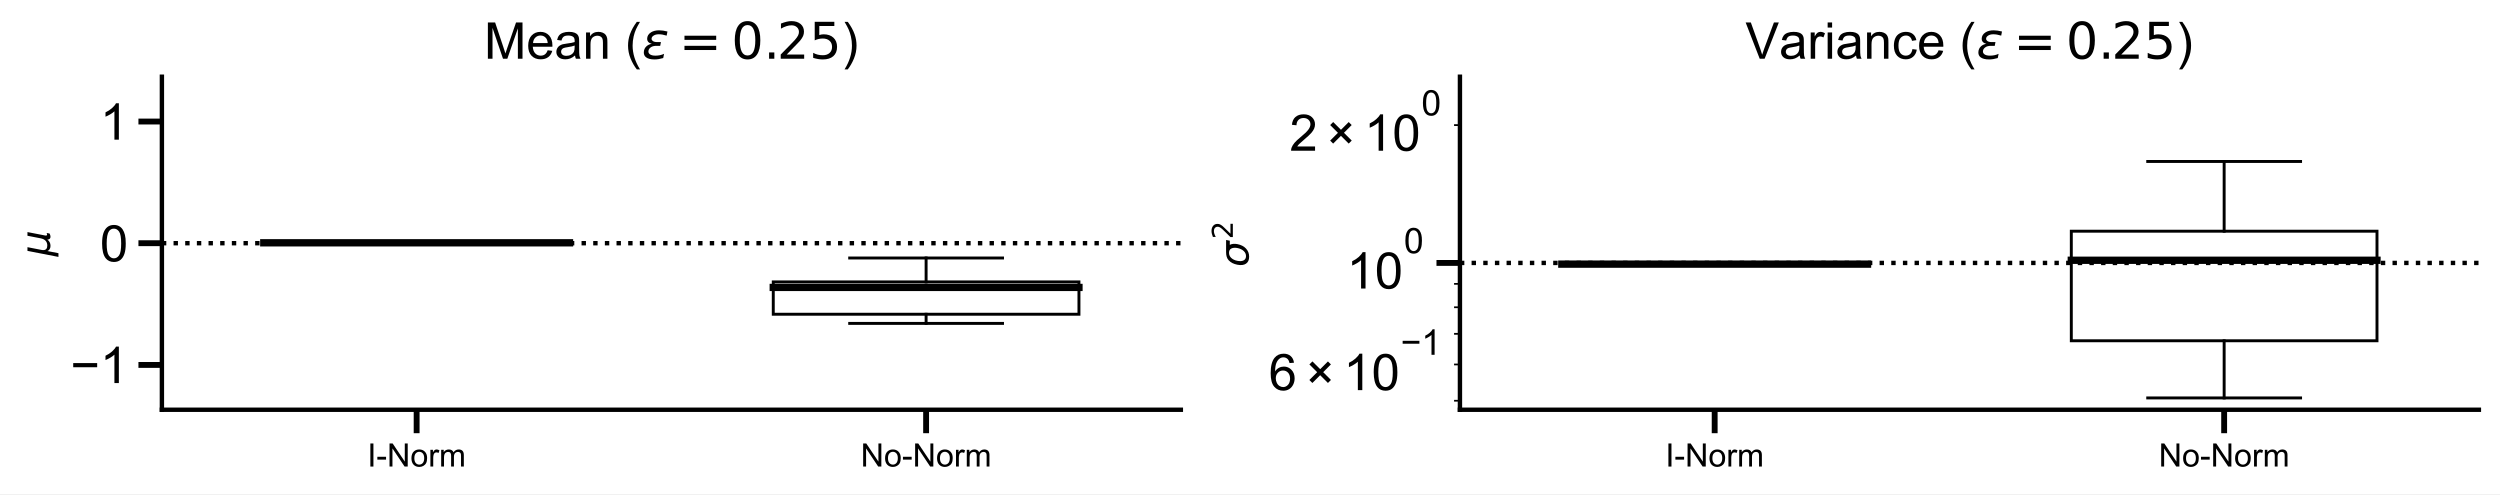
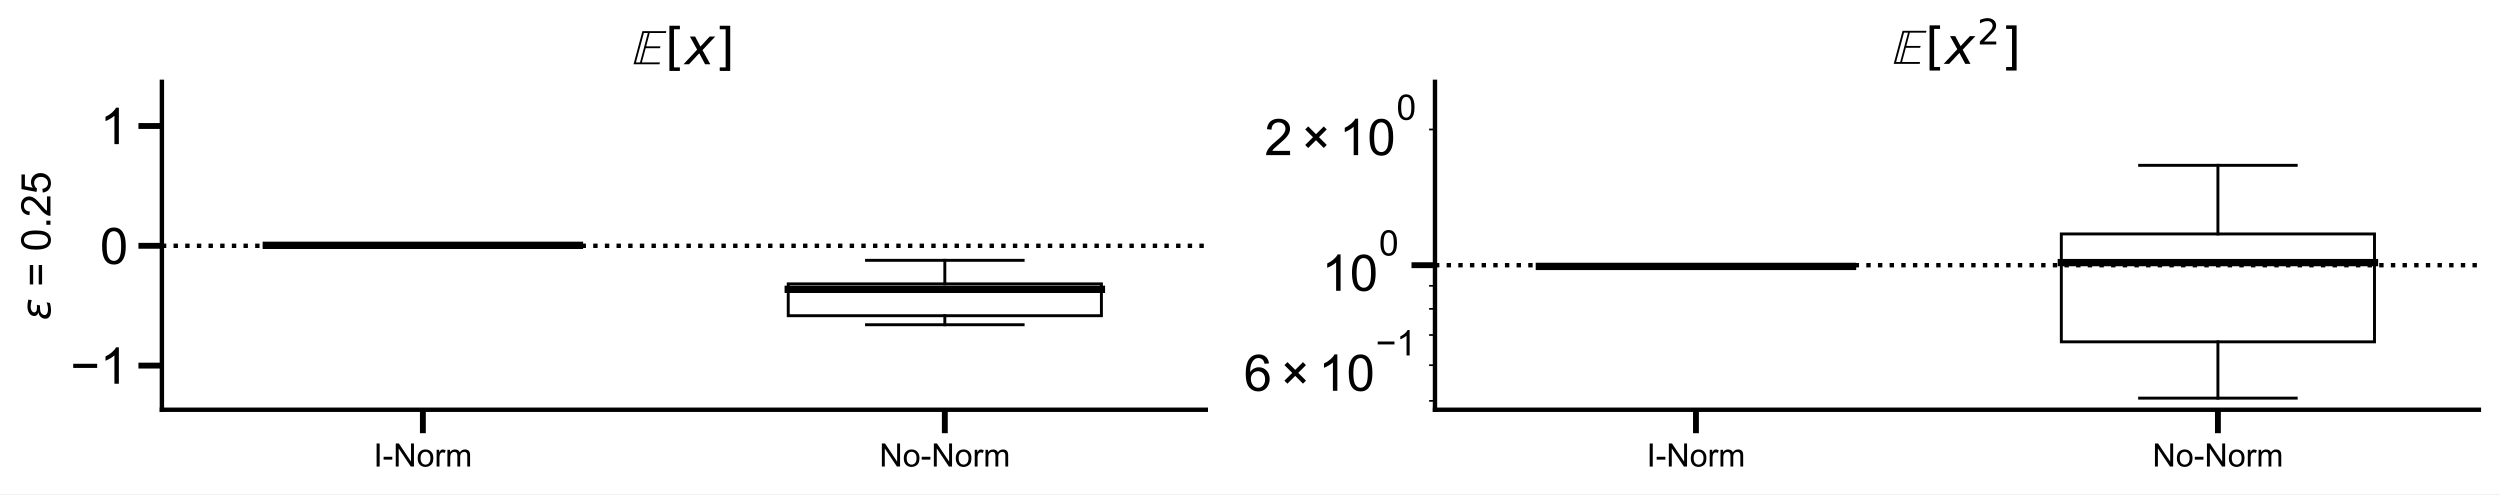
<svg xmlns="http://www.w3.org/2000/svg" xmlns:xlink="http://www.w3.org/1999/xlink" width="852.48pt" height="168.48pt" viewBox="0 0 852.48 168.48" version="1.1">
  <defs>
    <style type="text/css">*{stroke-linejoin: round; stroke-linecap: butt}</style>
  </defs>
  <g id="figure_1">
    <g id="patch_1">
      <path d="M 0 168.48  L 852.48 168.48  L 852.48 0  L 0 0  z " style="fill: #ffffff" />
    </g>
    <g id="axes_1">
      <g id="patch_2">
-         <path d="M 55.205 139.72  L 402.658 139.72  L 402.658 26.16  L 55.205 26.16  z " style="fill: #ffffff" />
+         <path d="M 55.205 139.72  L 411.168 139.72  L 411.168 27.91  L 55.205 27.91  z " style="fill: #ffffff" />
      </g>
      <g id="matplotlib.axis_1">
        <g id="xtick_1">
          <g id="line2d_1">
            <defs>
-               <path id="meab264f30a" d="M 0 0  L 0 8  " style="stroke: #000000; stroke-width: 2" />
+               <path id="m0d097fc8b8" d="M 0 0  L 0 8  " style="stroke: #000000; stroke-width: 2" />
            </defs>
            <g>
-               <use xlink:href="#meab264f30a" x="142.069" y="139.72" style="stroke: #000000; stroke-width: 2" />
+               <use xlink:href="#m0d097fc8b8" x="144.196" y="139.72" style="stroke: #000000; stroke-width: 2" />
            </g>
          </g>
          <g id="text_1">
-             <g transform="translate(125.2661 159.0938)scale(0.11 -0.11)">
+             <g transform="translate(127.3936 159.0938)scale(0.11 -0.11)">
              <defs>
                <path id="ArialMT-49" d="M 597 0  L 597 4581  L 1203 4581  L 1203 0  L 597 0  z " transform="scale(0.015625)" />
                <path id="ArialMT-2d" d="M 203 1375  L 203 1941  L 1931 1941  L 1931 1375  L 203 1375  z " transform="scale(0.015625)" />
                <path id="ArialMT-4e" d="M 488 0  L 488 4581  L 1109 4581  L 3516 984  L 3516 4581  L 4097 4581  L 4097 0  L 3475 0  L 1069 3600  L 1069 0  L 488 0  z " transform="scale(0.015625)" />
                <path id="ArialMT-6f" d="M 213 1659  Q 213 2581 725 3025  Q 1153 3394 1769 3394  Q 2453 3394 2887 2945  Q 3322 2497 3322 1706  Q 3322 1066 3130 698  Q 2938 331 2570 128  Q 2203 -75 1769 -75  Q 1072 -75 642 372  Q 213 819 213 1659  z M 791 1659  Q 791 1022 1069 705  Q 1347 388 1769 388  Q 2188 388 2466 706  Q 2744 1025 2744 1678  Q 2744 2294 2464 2611  Q 2184 2928 1769 2928  Q 1347 2928 1069 2612  Q 791 2297 791 1659  z " transform="scale(0.015625)" />
                <path id="ArialMT-72" d="M 416 0  L 416 3319  L 922 3319  L 922 2816  Q 1116 3169 1280 3281  Q 1444 3394 1641 3394  Q 1925 3394 2219 3213  L 2025 2691  Q 1819 2813 1613 2813  Q 1428 2813 1281 2702  Q 1134 2591 1072 2394  Q 978 2094 978 1738  L 978 0  L 416 0  z " transform="scale(0.015625)" />
                <path id="ArialMT-6d" d="M 422 0  L 422 3319  L 925 3319  L 925 2853  Q 1081 3097 1340 3245  Q 1600 3394 1931 3394  Q 2300 3394 2536 3241  Q 2772 3088 2869 2813  Q 3263 3394 3894 3394  Q 4388 3394 4653 3120  Q 4919 2847 4919 2278  L 4919 0  L 4359 0  L 4359 2091  Q 4359 2428 4304 2576  Q 4250 2725 4106 2815  Q 3963 2906 3769 2906  Q 3419 2906 3187 2673  Q 2956 2441 2956 1928  L 2956 0  L 2394 0  L 2394 2156  Q 2394 2531 2256 2718  Q 2119 2906 1806 2906  Q 1569 2906 1367 2781  Q 1166 2656 1075 2415  Q 984 2175 984 1722  L 984 0  L 422 0  z " transform="scale(0.015625)" />
              </defs>
              <use xlink:href="#ArialMT-49" />
              <use xlink:href="#ArialMT-2d" x="27.783" />
              <use xlink:href="#ArialMT-4e" x="61.084" />
              <use xlink:href="#ArialMT-6f" x="133.301" />
              <use xlink:href="#ArialMT-72" x="188.916" />
              <use xlink:href="#ArialMT-6d" x="222.217" />
            </g>
          </g>
        </g>
        <g id="xtick_2">
          <g id="line2d_2">
            <g>
-               <use xlink:href="#meab264f30a" x="315.795" y="139.72" style="stroke: #000000; stroke-width: 2" />
+               <use xlink:href="#m0d097fc8b8" x="322.178" y="139.72" style="stroke: #000000; stroke-width: 2" />
            </g>
          </g>
          <g id="text_2">
-             <g transform="translate(293.49 159.0938)scale(0.11 -0.11)">
+             <g transform="translate(299.8725 159.0938)scale(0.11 -0.11)">
              <use xlink:href="#ArialMT-4e" />
              <use xlink:href="#ArialMT-6f" x="72.217" />
              <use xlink:href="#ArialMT-2d" x="127.832" />
              <use xlink:href="#ArialMT-4e" x="161.133" />
              <use xlink:href="#ArialMT-6f" x="233.35" />
              <use xlink:href="#ArialMT-72" x="288.965" />
              <use xlink:href="#ArialMT-6d" x="322.266" />
            </g>
          </g>
        </g>
      </g>
      <g id="matplotlib.axis_2">
        <g id="ytick_1">
          <g id="line2d_3">
            <defs>
-               <path id="mc3e19d73c2" d="M 0 0  L -8 0  " style="stroke: #000000; stroke-width: 2" />
+               <path id="m03605c5903" d="M 0 0  L -8 0  " style="stroke: #000000; stroke-width: 2" />
            </defs>
            <g>
-               <use xlink:href="#mc3e19d73c2" x="55.205" y="124.435" style="stroke: #000000; stroke-width: 2" />
+               <use xlink:href="#m03605c5903" x="55.205" y="124.67" style="stroke: #000000; stroke-width: 2" />
            </g>
          </g>
          <g id="text_3">
-             <g transform="translate(24.00344 130.619)scale(0.1728 -0.1728)">
+             <g transform="translate(24.00344 130.8545)scale(0.1728 -0.1728)">
              <defs>
                <path id="ArialMT-2212" d="M 3381 1997  L 356 1997  L 356 2522  L 3381 2522  L 3381 1997  z " transform="scale(0.015625)" />
                <path id="ArialMT-31" d="M 2384 0  L 1822 0  L 1822 3584  Q 1619 3391 1289 3197  Q 959 3003 697 2906  L 697 3450  Q 1169 3672 1522 3987  Q 1875 4303 2022 4600  L 2384 4600  L 2384 0  z " transform="scale(0.015625)" />
              </defs>
              <use xlink:href="#ArialMT-2212" />
              <use xlink:href="#ArialMT-31" x="58.398" />
            </g>
          </g>
        </g>
        <g id="ytick_2">
          <g id="line2d_4">
            <g>
-               <use xlink:href="#mc3e19d73c2" x="55.205" y="82.94" style="stroke: #000000; stroke-width: 2" />
+               <use xlink:href="#m03605c5903" x="55.205" y="83.815" style="stroke: #000000; stroke-width: 2" />
            </g>
          </g>
          <g id="text_4">
-             <g transform="translate(34.09604 89.12443)scale(0.1728 -0.1728)">
+             <g transform="translate(34.09604 89.99923)scale(0.1728 -0.1728)">
              <defs>
                <path id="ArialMT-30" d="M 266 2259  Q 266 3072 433 3567  Q 600 4063 929 4331  Q 1259 4600 1759 4600  Q 2128 4600 2406 4451  Q 2684 4303 2865 4023  Q 3047 3744 3150 3342  Q 3253 2941 3253 2259  Q 3253 1453 3087 958  Q 2922 463 2592 192  Q 2263 -78 1759 -78  Q 1097 -78 719 397  Q 266 969 266 2259  z M 844 2259  Q 844 1131 1108 757  Q 1372 384 1759 384  Q 2147 384 2411 759  Q 2675 1134 2675 2259  Q 2675 3391 2411 3762  Q 2147 4134 1753 4134  Q 1366 4134 1134 3806  Q 844 3388 844 2259  z " transform="scale(0.015625)" />
              </defs>
              <use xlink:href="#ArialMT-30" />
            </g>
          </g>
        </g>
        <g id="ytick_3">
          <g id="line2d_5">
            <g>
-               <use xlink:href="#mc3e19d73c2" x="55.205" y="41.446" style="stroke: #000000; stroke-width: 2" />
+               <use xlink:href="#m03605c5903" x="55.205" y="42.96" style="stroke: #000000; stroke-width: 2" />
            </g>
          </g>
          <g id="text_5">
-             <g transform="translate(34.09604 47.62987)scale(0.1728 -0.1728)">
+             <g transform="translate(34.09604 49.14396)scale(0.1728 -0.1728)">
              <use xlink:href="#ArialMT-31" />
            </g>
          </g>
        </g>
        <g id="text_6">
-           <g transform="translate(17.06344 87.42008)rotate(-90)scale(0.14 -0.14)">
+           <g transform="translate(17.22094 109.2249)rotate(-90)scale(0.14 -0.14)">
            <defs>
-               <path id="DejaVuSans-Oblique-3bc" d="M -84 -1331  L 856 3500  L 1434 3500  L 1009 1322  Q 997 1256 987 1175  Q 978 1094 978 1013  Q 978 722 1161 565  Q 1344 409 1684 409  Q 2147 409 2431 671  Q 2716 934 2816 1459  L 3213 3500  L 3788 3500  L 3266 809  Q 3253 750 3248 706  Q 3244 663 3244 628  Q 3244 531 3283 486  Q 3322 441 3406 441  Q 3438 441 3492 456  Q 3547 472 3647 513  L 3559 50  Q 3422 -19 3297 -55  Q 3172 -91 3053 -91  Q 2847 -91 2730 40  Q 2613 172 2613 403  Q 2438 153 2195 31  Q 1953 -91 1625 -91  Q 1334 -91 1117 43  Q 900 178 831 397  L 494 -1331  L -84 -1331  z " transform="scale(0.015625)" />
+               <path id="DejaVuSans-Oblique-3b5" d="M 1263 1888  Q 925 1963 778 2166  Q 669 2309 669 2503  Q 669 3034 1175 3344  Q 1575 3588 2188 3588  Q 2425 3588 2684 3550  Q 2944 3513 3234 3438  L 3134 2916  Q 2847 3006 2606 3047  Q 2359 3088 2138 3088  Q 1766 3088 1522 2944  Q 1228 2772 1228 2522  Q 1228 2356 1381 2241  Q 1563 2103 1925 2103  L 2409 2103  L 2319 1628  L 1856 1628  Q 1425 1628 1172 1469  Q 828 1253 828 916  Q 828 703 1013 563  Q 1244 388 1716 388  Q 2006 388 2284 444  Q 2563 503 2806 619  L 2700 84  Q 2403 -3 2131 -47  Q 1859 -91 1609 -91  Q 866 -91 516 194  Q 250 413 250 781  Q 250 1278 600 1584  Q 859 1813 1263 1888  z " transform="scale(0.015625)" />
+               <path id="ArialMT-20" transform="scale(0.015625)" />
+               <path id="ArialMT-3d" d="M 3381 2694  L 356 2694  L 356 3219  L 3381 3219  L 3381 2694  z M 3381 1303  L 356 1303  L 356 1828  L 3381 1828  L 3381 1303  z " transform="scale(0.015625)" />
+               <path id="ArialMT-2e" d="M 581 0  L 581 641  L 1222 641  L 1222 0  L 581 0  z " transform="scale(0.015625)" />
+               <path id="ArialMT-32" d="M 3222 541  L 3222 0  L 194 0  Q 188 203 259 391  Q 375 700 629 1000  Q 884 1300 1366 1694  Q 2113 2306 2375 2664  Q 2638 3022 2638 3341  Q 2638 3675 2398 3904  Q 2159 4134 1775 4134  Q 1369 4134 1125 3890  Q 881 3647 878 3216  L 300 3275  Q 359 3922 746 4261  Q 1134 4600 1788 4600  Q 2447 4600 2831 4234  Q 3216 3869 3216 3328  Q 3216 3053 3103 2787  Q 2991 2522 2730 2228  Q 2469 1934 1863 1422  Q 1356 997 1212 845  Q 1069 694 975 541  L 3222 541  z " transform="scale(0.015625)" />
+               <path id="ArialMT-35" d="M 266 1200  L 856 1250  Q 922 819 1161 601  Q 1400 384 1738 384  Q 2144 384 2425 690  Q 2706 997 2706 1503  Q 2706 1984 2436 2262  Q 2166 2541 1728 2541  Q 1456 2541 1237 2417  Q 1019 2294 894 2097  L 366 2166  L 809 4519  L 3088 4519  L 3088 3981  L 1259 3981  L 1013 2750  Q 1425 3038 1878 3038  Q 2478 3038 2890 2622  Q 3303 2206 3303 1553  Q 3303 931 2941 478  Q 2500 -78 1738 -78  Q 1113 -78 717 272  Q 322 622 266 1200  z " transform="scale(0.015625)" />
            </defs>
-             <use xlink:href="#DejaVuSans-Oblique-3bc" transform="translate(0 0.3125)" />
+             <use xlink:href="#DejaVuSans-Oblique-3b5" transform="translate(0 0.125)" />
+             <use xlink:href="#ArialMT-20" transform="translate(54.05273 0.125)" />
+             <use xlink:href="#ArialMT-3d" transform="translate(81.83594 0.125)" />
+             <use xlink:href="#ArialMT-20" transform="translate(140.2344 0.125)" />
+             <use xlink:href="#ArialMT-30" transform="translate(168.0176 0.125)" />
+             <use xlink:href="#ArialMT-2e" transform="translate(223.6328 0.125)" />
+             <use xlink:href="#ArialMT-32" transform="translate(251.416 0.125)" />
+             <use xlink:href="#ArialMT-35" transform="translate(307.0312 0.125)" />
          </g>
        </g>
      </g>
      <g id="patch_3">
-         <path d="M 89.951 83.008  L 194.187 83.008  L 194.187 82.562  L 89.951 82.562  L 89.951 83.008  L 89.951 83.008  z " clip-path="url(#p80bf3a080b)" style="fill: none; stroke: #000000; stroke-linejoin: miter" />
+         <path d="M 90.802 83.882  L 197.591 83.882  L 197.591 83.443  L 90.802 83.443  L 90.802 83.882  L 90.802 83.882  z " clip-path="url(#pfab9ac5c68)" style="fill: none; stroke: #000000; stroke-linejoin: miter" />
      </g>
      <g id="line2d_6">
-         <path d="M 142.069 83.008  L 142.069 83.008  " clip-path="url(#p80bf3a080b)" style="fill: none; stroke: #000000; stroke-linecap: square" />
+         <path d="M 144.196 83.882  L 144.196 83.882  " clip-path="url(#pfab9ac5c68)" style="fill: none; stroke: #000000; stroke-linecap: square" />
      </g>
      <g id="line2d_7">
-         <path d="M 142.069 82.562  L 142.069 82.562  " clip-path="url(#p80bf3a080b)" style="fill: none; stroke: #000000; stroke-linecap: square" />
+         <path d="M 144.196 83.443  L 144.196 83.443  " clip-path="url(#pfab9ac5c68)" style="fill: none; stroke: #000000; stroke-linecap: square" />
      </g>
      <g id="line2d_8">
-         <path d="M 116.01 83.008  L 168.128 83.008  " clip-path="url(#p80bf3a080b)" style="fill: none; stroke: #000000; stroke-linecap: square" />
+         <path d="M 117.499 83.882  L 170.893 83.882  " clip-path="url(#pfab9ac5c68)" style="fill: none; stroke: #000000; stroke-linecap: square" />
      </g>
      <g id="line2d_9">
-         <path d="M 116.01 82.562  L 168.128 82.562  " clip-path="url(#p80bf3a080b)" style="fill: none; stroke: #000000; stroke-linecap: square" />
+         <path d="M 117.499 83.443  L 170.893 83.443  " clip-path="url(#pfab9ac5c68)" style="fill: none; stroke: #000000; stroke-linecap: square" />
      </g>
      <g id="patch_4">
-         <path d="M 263.677 107.153  L 367.913 107.153  L 367.913 96.129  L 263.677 96.129  L 263.677 107.153  L 263.677 107.153  z " clip-path="url(#p80bf3a080b)" style="fill: none; stroke: #000000; stroke-linejoin: miter" />
+         <path d="M 268.783 107.655  L 375.572 107.655  L 375.572 96.801  L 268.783 96.801  L 268.783 107.655  L 268.783 107.655  z " clip-path="url(#pfab9ac5c68)" style="fill: none; stroke: #000000; stroke-linejoin: miter" />
      </g>
      <g id="line2d_10">
-         <path d="M 315.795 107.153  L 315.795 110.272  " clip-path="url(#p80bf3a080b)" style="fill: none; stroke: #000000; stroke-linecap: square" />
+         <path d="M 322.178 107.655  L 322.178 110.725  " clip-path="url(#pfab9ac5c68)" style="fill: none; stroke: #000000; stroke-linecap: square" />
      </g>
      <g id="line2d_11">
-         <path d="M 315.795 96.129  L 315.795 87.968  " clip-path="url(#p80bf3a080b)" style="fill: none; stroke: #000000; stroke-linecap: square" />
+         <path d="M 322.178 96.801  L 322.178 88.766  " clip-path="url(#pfab9ac5c68)" style="fill: none; stroke: #000000; stroke-linecap: square" />
      </g>
      <g id="line2d_12">
-         <path d="M 289.736 110.272  L 341.854 110.272  " clip-path="url(#p80bf3a080b)" style="fill: none; stroke: #000000; stroke-linecap: square" />
+         <path d="M 295.48 110.725  L 348.875 110.725  " clip-path="url(#pfab9ac5c68)" style="fill: none; stroke: #000000; stroke-linecap: square" />
      </g>
      <g id="line2d_13">
-         <path d="M 289.736 87.968  L 341.854 87.968  " clip-path="url(#p80bf3a080b)" style="fill: none; stroke: #000000; stroke-linecap: square" />
+         <path d="M 295.48 88.766  L 348.875 88.766  " clip-path="url(#pfab9ac5c68)" style="fill: none; stroke: #000000; stroke-linecap: square" />
      </g>
      <g id="line2d_14">
-         <path d="M 55.205 82.94  L 402.658 82.94  " clip-path="url(#p80bf3a080b)" style="fill: none; stroke-dasharray: 1.5,2.475; stroke-dashoffset: 0; stroke: #000000; stroke-width: 1.5" />
+         <path d="M 55.205 83.815  L 411.168 83.815  " clip-path="url(#pfab9ac5c68)" style="fill: none; stroke-dasharray: 1.5,2.475; stroke-dashoffset: 0; stroke: #000000; stroke-width: 1.5" />
      </g>
      <g id="line2d_15">
-         <path d="M 89.951 82.785  L 194.187 82.785  " clip-path="url(#p80bf3a080b)" style="fill: none; stroke: #000000; stroke-width: 2.5; stroke-linecap: square" />
+         <path d="M 90.802 83.662  L 197.591 83.662  " clip-path="url(#pfab9ac5c68)" style="fill: none; stroke: #000000; stroke-width: 2.5; stroke-linecap: square" />
      </g>
      <g id="line2d_16">
-         <path d="M 263.677 98.012  L 367.913 98.012  " clip-path="url(#p80bf3a080b)" style="fill: none; stroke: #000000; stroke-width: 2.5; stroke-linecap: square" />
+         <path d="M 268.783 98.654  L 375.572 98.654  " clip-path="url(#pfab9ac5c68)" style="fill: none; stroke: #000000; stroke-width: 2.5; stroke-linecap: square" />
      </g>
      <g id="patch_5">
-         <path d="M 55.205 139.72  L 55.205 26.16  " style="fill: none; stroke: #000000; stroke-width: 1.5; stroke-linejoin: miter; stroke-linecap: square" />
+         <path d="M 55.205 139.72  L 55.205 27.91  " style="fill: none; stroke: #000000; stroke-width: 1.5; stroke-linejoin: miter; stroke-linecap: square" />
      </g>
      <g id="patch_6">
-         <path d="M 55.205 139.72  L 402.658 139.72  " style="fill: none; stroke: #000000; stroke-width: 1.5; stroke-linejoin: miter; stroke-linecap: square" />
+         <path d="M 55.205 139.72  L 411.168 139.72  " style="fill: none; stroke: #000000; stroke-width: 1.5; stroke-linejoin: miter; stroke-linecap: square" />
      </g>
      <g id="text_7">
-         <g transform="translate(165.0822 20.16)scale(0.1728 -0.1728)">
+         <g transform="translate(215.734 21.9096)scale(0.1728 -0.1728)">
          <defs>
-             <path id="ArialMT-4d" d="M 475 0  L 475 4581  L 1388 4581  L 2472 1338  Q 2622 884 2691 659  Q 2769 909 2934 1394  L 4031 4581  L 4847 4581  L 4847 0  L 4263 0  L 4263 3834  L 2931 0  L 2384 0  L 1059 3900  L 1059 0  L 475 0  z " transform="scale(0.015625)" />
-             <path id="ArialMT-65" d="M 2694 1069  L 3275 997  Q 3138 488 2766 206  Q 2394 -75 1816 -75  Q 1088 -75 661 373  Q 234 822 234 1631  Q 234 2469 665 2931  Q 1097 3394 1784 3394  Q 2450 3394 2872 2941  Q 3294 2488 3294 1666  Q 3294 1616 3291 1516  L 816 1516  Q 847 969 1125 678  Q 1403 388 1819 388  Q 2128 388 2347 550  Q 2566 713 2694 1069  z M 847 1978  L 2700 1978  Q 2663 2397 2488 2606  Q 2219 2931 1791 2931  Q 1403 2931 1139 2672  Q 875 2413 847 1978  z " transform="scale(0.015625)" />
-             <path id="ArialMT-61" d="M 2588 409  Q 2275 144 1986 34  Q 1697 -75 1366 -75  Q 819 -75 525 192  Q 231 459 231 875  Q 231 1119 342 1320  Q 453 1522 633 1644  Q 813 1766 1038 1828  Q 1203 1872 1538 1913  Q 2219 1994 2541 2106  Q 2544 2222 2544 2253  Q 2544 2597 2384 2738  Q 2169 2928 1744 2928  Q 1347 2928 1158 2789  Q 969 2650 878 2297  L 328 2372  Q 403 2725 575 2942  Q 747 3159 1072 3276  Q 1397 3394 1825 3394  Q 2250 3394 2515 3294  Q 2781 3194 2906 3042  Q 3031 2891 3081 2659  Q 3109 2516 3109 2141  L 3109 1391  Q 3109 606 3145 398  Q 3181 191 3288 0  L 2700 0  Q 2613 175 2588 409  z M 2541 1666  Q 2234 1541 1622 1453  Q 1275 1403 1131 1340  Q 988 1278 909 1158  Q 831 1038 831 891  Q 831 666 1001 516  Q 1172 366 1500 366  Q 1825 366 2078 508  Q 2331 650 2450 897  Q 2541 1088 2541 1459  L 2541 1666  z " transform="scale(0.015625)" />
-             <path id="ArialMT-6e" d="M 422 0  L 422 3319  L 928 3319  L 928 2847  Q 1294 3394 1984 3394  Q 2284 3394 2536 3286  Q 2788 3178 2913 3003  Q 3038 2828 3088 2588  Q 3119 2431 3119 2041  L 3119 0  L 2556 0  L 2556 2019  Q 2556 2363 2490 2533  Q 2425 2703 2258 2804  Q 2091 2906 1866 2906  Q 1506 2906 1245 2678  Q 984 2450 984 1813  L 984 0  L 422 0  z " transform="scale(0.015625)" />
-             <path id="ArialMT-20" transform="scale(0.015625)" />
-             <path id="ArialMT-28" d="M 1497 -1347  Q 1031 -759 709 28  Q 388 816 388 1659  Q 388 2403 628 3084  Q 909 3875 1497 4659  L 1900 4659  Q 1522 4009 1400 3731  Q 1209 3300 1100 2831  Q 966 2247 966 1656  Q 966 153 1900 -1347  L 1497 -1347  z " transform="scale(0.015625)" />
-             <path id="DejaVuSans-Oblique-3b5" d="M 1263 1888  Q 925 1963 778 2166  Q 669 2309 669 2503  Q 669 3034 1175 3344  Q 1575 3588 2188 3588  Q 2425 3588 2684 3550  Q 2944 3513 3234 3438  L 3134 2916  Q 2847 3006 2606 3047  Q 2359 3088 2138 3088  Q 1766 3088 1522 2944  Q 1228 2772 1228 2522  Q 1228 2356 1381 2241  Q 1563 2103 1925 2103  L 2409 2103  L 2319 1628  L 1856 1628  Q 1425 1628 1172 1469  Q 828 1253 828 916  Q 828 703 1013 563  Q 1244 388 1716 388  Q 2006 388 2284 444  Q 2563 503 2806 619  L 2700 84  Q 2403 -3 2131 -47  Q 1859 -91 1609 -91  Q 866 -91 516 194  Q 250 413 250 781  Q 250 1278 600 1584  Q 859 1813 1263 1888  z " transform="scale(0.015625)" />
-             <path id="DejaVuSans-3d" d="M 678 2906  L 4684 2906  L 4684 2381  L 678 2381  L 678 2906  z M 678 1631  L 4684 1631  L 4684 1100  L 678 1100  L 678 1631  z " transform="scale(0.015625)" />
-             <path id="DejaVuSans-30" d="M 2034 4250  Q 1547 4250 1301 3770  Q 1056 3291 1056 2328  Q 1056 1369 1301 889  Q 1547 409 2034 409  Q 2525 409 2770 889  Q 3016 1369 3016 2328  Q 3016 3291 2770 3770  Q 2525 4250 2034 4250  z M 2034 4750  Q 2819 4750 3233 4129  Q 3647 3509 3647 2328  Q 3647 1150 3233 529  Q 2819 -91 2034 -91  Q 1250 -91 836 529  Q 422 1150 422 2328  Q 422 3509 836 4129  Q 1250 4750 2034 4750  z " transform="scale(0.015625)" />
-             <path id="DejaVuSans-2e" d="M 684 794  L 1344 794  L 1344 0  L 684 0  L 684 794  z " transform="scale(0.015625)" />
-             <path id="DejaVuSans-32" d="M 1228 531  L 3431 531  L 3431 0  L 469 0  L 469 531  Q 828 903 1448 1529  Q 2069 2156 2228 2338  Q 2531 2678 2651 2914  Q 2772 3150 2772 3378  Q 2772 3750 2511 3984  Q 2250 4219 1831 4219  Q 1534 4219 1204 4116  Q 875 4013 500 3803  L 500 4441  Q 881 4594 1212 4672  Q 1544 4750 1819 4750  Q 2544 4750 2975 4387  Q 3406 4025 3406 3419  Q 3406 3131 3298 2873  Q 3191 2616 2906 2266  Q 2828 2175 2409 1742  Q 1991 1309 1228 531  z " transform="scale(0.015625)" />
-             <path id="DejaVuSans-35" d="M 691 4666  L 3169 4666  L 3169 4134  L 1269 4134  L 1269 2991  Q 1406 3038 1543 3061  Q 1681 3084 1819 3084  Q 2600 3084 3056 2656  Q 3513 2228 3513 1497  Q 3513 744 3044 326  Q 2575 -91 1722 -91  Q 1428 -91 1123 -41  Q 819 9 494 109  L 494 744  Q 775 591 1075 516  Q 1375 441 1709 441  Q 2250 441 2565 725  Q 2881 1009 2881 1497  Q 2881 1984 2565 2268  Q 2250 2553 1709 2553  Q 1456 2553 1204 2497  Q 953 2441 691 2322  L 691 4666  z " transform="scale(0.015625)" />
-             <path id="ArialMT-29" d="M 791 -1347  L 388 -1347  Q 1322 153 1322 1656  Q 1322 2244 1188 2822  Q 1081 3291 891 3722  Q 769 4003 388 4659  L 791 4659  Q 1378 3875 1659 3084  Q 1900 2403 1900 1659  Q 1900 816 1576 28  Q 1253 -759 791 -1347  z " transform="scale(0.015625)" />
+             <path id="STIXNonUnicode-Italic-e156" d="M 4250 4179  L 4192 3942  L 2150 3942  L 1709 2266  L 3514 2266  L 3443 2029  L 1645 2029  L 1165 237  L 3443 237  L 3392 0  L 109 0  L 1229 4179  L 4250 4179  z M 1914 3942  L 1414 3942  L 416 237  L 928 237  L 1914 3942  z " transform="scale(0.015625)" />
+             <path id="DejaVuSans-5b" d="M 550 4863  L 1875 4863  L 1875 4416  L 1125 4416  L 1125 -397  L 1875 -397  L 1875 -844  L 550 -844  L 550 4863  z " transform="scale(0.015625)" />
+             <path id="DejaVuSans-Oblique-78" d="M 3841 3500  L 2234 1784  L 3219 0  L 2559 0  L 1819 1388  L 531 0  L -166 0  L 1556 1844  L 641 3500  L 1300 3500  L 1972 2234  L 3144 3500  L 3841 3500  z " transform="scale(0.015625)" />
+             <path id="DejaVuSans-5d" d="M 1947 4863  L 1947 -844  L 622 -844  L 622 -397  L 1369 -397  L 1369 4416  L 622 4416  L 622 4863  L 1947 4863  z " transform="scale(0.015625)" />
          </defs>
-           <use xlink:href="#ArialMT-4d" transform="translate(0 0.78125)" />
-           <use xlink:href="#ArialMT-65" transform="translate(83.30078 0.78125)" />
-           <use xlink:href="#ArialMT-61" transform="translate(138.916 0.78125)" />
-           <use xlink:href="#ArialMT-6e" transform="translate(194.5312 0.78125)" />
-           <use xlink:href="#ArialMT-20" transform="translate(250.1465 0.78125)" />
-           <use xlink:href="#ArialMT-28" transform="translate(277.9297 0.78125)" />
-           <use xlink:href="#DejaVuSans-Oblique-3b5" transform="translate(311.2305 0.78125)" />
-           <use xlink:href="#DejaVuSans-3d" transform="translate(384.7656 0.78125)" />
-           <use xlink:href="#DejaVuSans-30" transform="translate(488.0371 0.78125)" />
-           <use xlink:href="#DejaVuSans-2e" transform="translate(551.6602 0.78125)" />
-           <use xlink:href="#DejaVuSans-32" transform="translate(577.9473 0.78125)" />
-           <use xlink:href="#DejaVuSans-35" transform="translate(641.5703 0.78125)" />
-           <use xlink:href="#ArialMT-29" transform="translate(705.1934 0.78125)" />
+           <use xlink:href="#STIXNonUnicode-Italic-e156" transform="translate(0 0.015625)" />
+           <use xlink:href="#DejaVuSans-5b" transform="translate(63.89999 0.015625)" />
+           <use xlink:href="#DejaVuSans-Oblique-78" transform="translate(102.9137 0.015625)" />
+           <use xlink:href="#DejaVuSans-5d" transform="translate(162.0934 0.015625)" />
        </g>
      </g>
    </g>
    <g id="axes_2">
      <g id="patch_7">
-         <path d="M 497.827 139.72  L 845.28 139.72  L 845.28 26.16  L 497.827 26.16  z " style="fill: #ffffff" />
+         <path d="M 489.317 139.72  L 845.28 139.72  L 845.28 27.91  L 489.317 27.91  z " style="fill: #ffffff" />
      </g>
      <g id="matplotlib.axis_3">
        <g id="xtick_3">
          <g id="line2d_17">
            <g>
-               <use xlink:href="#meab264f30a" x="584.69" y="139.72" style="stroke: #000000; stroke-width: 2" />
+               <use xlink:href="#m0d097fc8b8" x="578.308" y="139.72" style="stroke: #000000; stroke-width: 2" />
            </g>
          </g>
          <g id="text_8">
-             <g transform="translate(567.8878 159.0938)scale(0.11 -0.11)">
+             <g transform="translate(561.5053 159.0938)scale(0.11 -0.11)">
              <use xlink:href="#ArialMT-49" />
              <use xlink:href="#ArialMT-2d" x="27.783" />
              <use xlink:href="#ArialMT-4e" x="61.084" />
              <use xlink:href="#ArialMT-6f" x="133.301" />
              <use xlink:href="#ArialMT-72" x="188.916" />
              <use xlink:href="#ArialMT-6d" x="222.217" />
            </g>
          </g>
        </g>
        <g id="xtick_4">
          <g id="line2d_18">
            <g>
-               <use xlink:href="#meab264f30a" x="758.417" y="139.72" style="stroke: #000000; stroke-width: 2" />
+               <use xlink:href="#m0d097fc8b8" x="756.289" y="139.72" style="stroke: #000000; stroke-width: 2" />
            </g>
          </g>
          <g id="text_9">
-             <g transform="translate(736.1117 159.0938)scale(0.11 -0.11)">
+             <g transform="translate(733.9842 159.0938)scale(0.11 -0.11)">
              <use xlink:href="#ArialMT-4e" />
              <use xlink:href="#ArialMT-6f" x="72.217" />
              <use xlink:href="#ArialMT-2d" x="127.832" />
              <use xlink:href="#ArialMT-4e" x="161.133" />
              <use xlink:href="#ArialMT-6f" x="233.35" />
              <use xlink:href="#ArialMT-72" x="288.965" />
              <use xlink:href="#ArialMT-6d" x="322.266" />
            </g>
          </g>
        </g>
      </g>
      <g id="matplotlib.axis_4">
        <g id="ytick_4">
          <g id="line2d_19">
            <g>
-               <use xlink:href="#mc3e19d73c2" x="497.827" y="89.654" style="stroke: #000000; stroke-width: 2" />
+               <use xlink:href="#m03605c5903" x="489.317" y="90.425" style="stroke: #000000; stroke-width: 2" />
            </g>
          </g>
          <g id="text_10">
-             <g transform="translate(459.1975 98.56399)scale(0.1728 -0.1728)">
+             <g transform="translate(450.6875 99.33535)scale(0.1728 -0.1728)">
              <use xlink:href="#ArialMT-31" transform="translate(0 0.99375)" />
              <use xlink:href="#ArialMT-30" transform="translate(55.61523 0.99375)" />
              <use xlink:href="#ArialMT-30" transform="translate(112.9728 70.6875)scale(0.7)" />
            </g>
          </g>
        </g>
        <g id="ytick_5">
          <g id="line2d_20">
            <defs>
-               <path id="m725ddbac70" d="M 0 0  L -2 0  " style="stroke: #000000; stroke-width: 0.6" />
+               <path id="me425005162" d="M 0 0  L -2 0  " style="stroke: #000000; stroke-width: 0.6" />
            </defs>
            <g>
-               <use xlink:href="#m725ddbac70" x="497.827" y="136.647" style="stroke: #000000; stroke-width: 0.6" />
+               <use xlink:href="#me425005162" x="489.317" y="136.694" style="stroke: #000000; stroke-width: 0.6" />
            </g>
          </g>
        </g>
        <g id="ytick_6">
          <g id="line2d_21">
            <g>
-               <use xlink:href="#m725ddbac70" x="497.827" y="124.286" style="stroke: #000000; stroke-width: 0.6" />
+               <use xlink:href="#me425005162" x="489.317" y="124.524" style="stroke: #000000; stroke-width: 0.6" />
            </g>
          </g>
          <g id="text_11">
-             <g transform="translate(432.6383 133.196)scale(0.1728 -0.1728)">
+             <g transform="translate(424.1283 133.4338)scale(0.1728 -0.1728)">
              <defs>
                <path id="ArialMT-36" d="M 3184 3459  L 2625 3416  Q 2550 3747 2413 3897  Q 2184 4138 1850 4138  Q 1581 4138 1378 3988  Q 1113 3794 959 3422  Q 806 3050 800 2363  Q 1003 2672 1297 2822  Q 1591 2972 1913 2972  Q 2475 2972 2870 2558  Q 3266 2144 3266 1488  Q 3266 1056 3080 686  Q 2894 316 2569 119  Q 2244 -78 1831 -78  Q 1128 -78 684 439  Q 241 956 241 2144  Q 241 3472 731 4075  Q 1159 4600 1884 4600  Q 2425 4600 2770 4297  Q 3116 3994 3184 3459  z M 888 1484  Q 888 1194 1011 928  Q 1134 663 1356 523  Q 1578 384 1822 384  Q 2178 384 2434 671  Q 2691 959 2691 1453  Q 2691 1928 2437 2201  Q 2184 2475 1800 2475  Q 1419 2475 1153 2201  Q 888 1928 888 1484  z " transform="scale(0.015625)" />
                <path id="ArialMT-d7" d="M 503 1278  L 1488 2263  L 506 3244  L 888 3625  L 1869 2644  L 2847 3622  L 3222 3244  L 2247 2266  L 3228 1284  L 2847 903  L 1866 1884  L 881 900  L 503 1278  z " transform="scale(0.015625)" />
              </defs>
              <use xlink:href="#ArialMT-36" transform="translate(0 0.99375)" />
              <use xlink:href="#ArialMT-d7" transform="translate(72.27539 0.99375)" />
              <use xlink:href="#ArialMT-31" transform="translate(147.334 0.99375)" />
              <use xlink:href="#ArialMT-30" transform="translate(202.9492 0.99375)" />
              <use xlink:href="#ArialMT-2212" transform="translate(260.3068 70.6875)scale(0.7)" />
              <use xlink:href="#ArialMT-31" transform="translate(301.1857 70.6875)scale(0.7)" />
            </g>
          </g>
        </g>
        <g id="ytick_7">
          <g id="line2d_22">
            <g>
-               <use xlink:href="#m725ddbac70" x="497.827" y="113.835" style="stroke: #000000; stroke-width: 0.6" />
+               <use xlink:href="#me425005162" x="489.317" y="114.234" style="stroke: #000000; stroke-width: 0.6" />
            </g>
          </g>
        </g>
        <g id="ytick_8">
          <g id="line2d_23">
            <g>
-               <use xlink:href="#m725ddbac70" x="497.827" y="104.782" style="stroke: #000000; stroke-width: 0.6" />
+               <use xlink:href="#me425005162" x="489.317" y="105.321" style="stroke: #000000; stroke-width: 0.6" />
            </g>
          </g>
        </g>
        <g id="ytick_9">
          <g id="line2d_24">
            <g>
-               <use xlink:href="#m725ddbac70" x="497.827" y="96.797" style="stroke: #000000; stroke-width: 0.6" />
+               <use xlink:href="#me425005162" x="489.317" y="97.458" style="stroke: #000000; stroke-width: 0.6" />
            </g>
          </g>
        </g>
        <g id="ytick_10">
          <g id="line2d_25">
            <g>
-               <use xlink:href="#m725ddbac70" x="497.827" y="42.661" style="stroke: #000000; stroke-width: 0.6" />
+               <use xlink:href="#me425005162" x="489.317" y="44.157" style="stroke: #000000; stroke-width: 0.6" />
            </g>
          </g>
          <g id="text_12">
-             <g transform="translate(439.7231 51.57127)scale(0.1728 -0.1728)">
-               <defs>
-                 <path id="ArialMT-32" d="M 3222 541  L 3222 0  L 194 0  Q 188 203 259 391  Q 375 700 629 1000  Q 884 1300 1366 1694  Q 2113 2306 2375 2664  Q 2638 3022 2638 3341  Q 2638 3675 2398 3904  Q 2159 4134 1775 4134  Q 1369 4134 1125 3890  Q 881 3647 878 3216  L 300 3275  Q 359 3922 746 4261  Q 1134 4600 1788 4600  Q 2447 4600 2831 4234  Q 3216 3869 3216 3328  Q 3216 3053 3103 2787  Q 2991 2522 2730 2228  Q 2469 1934 1863 1422  Q 1356 997 1212 845  Q 1069 694 975 541  L 3222 541  z " transform="scale(0.015625)" />
-               </defs>
+             <g transform="translate(431.2131 53.06664)scale(0.1728 -0.1728)">
              <use xlink:href="#ArialMT-32" transform="translate(0 0.99375)" />
              <use xlink:href="#ArialMT-d7" transform="translate(72.27539 0.99375)" />
              <use xlink:href="#ArialMT-31" transform="translate(147.334 0.99375)" />
              <use xlink:href="#ArialMT-30" transform="translate(202.9492 0.99375)" />
              <use xlink:href="#ArialMT-30" transform="translate(260.3068 70.6875)scale(0.7)" />
            </g>
          </g>
        </g>
-         <g id="text_13">
-           <g transform="translate(425.8558 91.06008)rotate(-90)scale(0.14 -0.14)">
-             <defs>
-               <path id="DejaVuSans-Oblique-3c3" d="M 2219 3044  Q 1744 3044 1422 2700  Q 1081 2341 969 1747  Q 844 1119 1044 756  Q 1241 397 1706 397  Q 2166 397 2503 759  Q 2844 1122 2966 1747  Q 3075 2319 2881 2700  Q 2700 3044 2219 3044  z M 2309 3503  L 4219 3500  L 4106 2925  L 3463 2925  Q 3706 2438 3575 1747  Q 3406 888 2884 400  Q 2359 -91 1609 -91  Q 856 -91 525 400  Q 194 888 363 1747  Q 528 2609 1050 3097  Q 1484 3503 2309 3503  z " transform="scale(0.015625)" />
-             </defs>
-             <use xlink:href="#DejaVuSans-Oblique-3c3" transform="translate(0 0.765625)" />
-             <use xlink:href="#DejaVuSans-32" transform="translate(67.85161 39.04688)scale(0.7)" />
-           </g>
-         </g>
      </g>
      <g id="patch_8">
-         <path d="M 532.572 90.122  L 636.808 90.122  L 636.808 90.014  L 532.572 90.014  L 532.572 90.122  L 532.572 90.122  z " clip-path="url(#p08522e179f)" style="fill: none; stroke: #000000; stroke-linejoin: miter" />
+         <path d="M 524.913 90.886  L 631.702 90.886  L 631.702 90.78  L 524.913 90.78  L 524.913 90.886  L 524.913 90.886  z " clip-path="url(#p28658be900)" style="fill: none; stroke: #000000; stroke-linejoin: miter" />
      </g>
      <g id="line2d_26">
-         <path d="M 584.69 90.122  L 584.69 90.122  " clip-path="url(#p08522e179f)" style="fill: none; stroke: #000000; stroke-linecap: square" />
+         <path d="M 578.308 90.886  L 578.308 90.886  " clip-path="url(#p28658be900)" style="fill: none; stroke: #000000; stroke-linecap: square" />
      </g>
      <g id="line2d_27">
-         <path d="M 584.69 90.014  L 584.69 90.014  " clip-path="url(#p08522e179f)" style="fill: none; stroke: #000000; stroke-linecap: square" />
+         <path d="M 578.308 90.78  L 578.308 90.78  " clip-path="url(#p28658be900)" style="fill: none; stroke: #000000; stroke-linecap: square" />
      </g>
      <g id="line2d_28">
-         <path d="M 558.631 90.122  L 610.749 90.122  " clip-path="url(#p08522e179f)" style="fill: none; stroke: #000000; stroke-linecap: square" />
+         <path d="M 551.611 90.886  L 605.005 90.886  " clip-path="url(#p28658be900)" style="fill: none; stroke: #000000; stroke-linecap: square" />
      </g>
      <g id="line2d_29">
-         <path d="M 558.631 90.014  L 610.749 90.014  " clip-path="url(#p08522e179f)" style="fill: none; stroke: #000000; stroke-linecap: square" />
+         <path d="M 551.611 90.78  L 605.005 90.78  " clip-path="url(#p28658be900)" style="fill: none; stroke: #000000; stroke-linecap: square" />
      </g>
      <g id="patch_9">
-         <path d="M 706.299 116.199  L 810.535 116.199  L 810.535 78.837  L 706.299 78.837  L 706.299 116.199  L 706.299 116.199  z " clip-path="url(#p08522e179f)" style="fill: none; stroke: #000000; stroke-linejoin: miter" />
+         <path d="M 702.895 116.562  L 809.684 116.562  L 809.684 79.775  L 702.895 79.775  L 702.895 116.562  L 702.895 116.562  z " clip-path="url(#p28658be900)" style="fill: none; stroke: #000000; stroke-linejoin: miter" />
      </g>
      <g id="line2d_30">
-         <path d="M 758.417 116.199  L 758.417 135.689  " clip-path="url(#p08522e179f)" style="fill: none; stroke: #000000; stroke-linecap: square" />
+         <path d="M 756.289 116.562  L 756.289 135.751  " clip-path="url(#p28658be900)" style="fill: none; stroke: #000000; stroke-linecap: square" />
      </g>
      <g id="line2d_31">
-         <path d="M 758.417 78.837  L 758.417 55.063  " clip-path="url(#p08522e179f)" style="fill: none; stroke: #000000; stroke-linecap: square" />
+         <path d="M 756.289 79.775  L 756.289 56.368  " clip-path="url(#p28658be900)" style="fill: none; stroke: #000000; stroke-linecap: square" />
      </g>
      <g id="line2d_32">
-         <path d="M 732.358 135.689  L 784.476 135.689  " clip-path="url(#p08522e179f)" style="fill: none; stroke: #000000; stroke-linecap: square" />
+         <path d="M 729.592 135.751  L 782.986 135.751  " clip-path="url(#p28658be900)" style="fill: none; stroke: #000000; stroke-linecap: square" />
      </g>
      <g id="line2d_33">
-         <path d="M 732.358 55.063  L 784.476 55.063  " clip-path="url(#p08522e179f)" style="fill: none; stroke: #000000; stroke-linecap: square" />
+         <path d="M 729.592 56.368  L 782.986 56.368  " clip-path="url(#p28658be900)" style="fill: none; stroke: #000000; stroke-linecap: square" />
      </g>
      <g id="line2d_34">
-         <path d="M 497.827 89.654  L 845.28 89.654  " clip-path="url(#p08522e179f)" style="fill: none; stroke-dasharray: 1.5,2.475; stroke-dashoffset: 0; stroke: #000000; stroke-width: 1.5" />
+         <path d="M 489.317 90.425  L 845.28 90.425  " clip-path="url(#p28658be900)" style="fill: none; stroke-dasharray: 1.5,2.475; stroke-dashoffset: 0; stroke: #000000; stroke-width: 1.5" />
      </g>
      <g id="line2d_35">
-         <path d="M 532.572 90.068  L 636.808 90.068  " clip-path="url(#p08522e179f)" style="fill: none; stroke: #000000; stroke-width: 2.5; stroke-linecap: square" />
+         <path d="M 524.913 90.833  L 631.702 90.833  " clip-path="url(#p28658be900)" style="fill: none; stroke: #000000; stroke-width: 2.5; stroke-linecap: square" />
      </g>
      <g id="line2d_36">
-         <path d="M 706.299 88.749  L 810.535 88.749  " clip-path="url(#p08522e179f)" style="fill: none; stroke: #000000; stroke-width: 2.5; stroke-linecap: square" />
+         <path d="M 702.895 89.534  L 809.684 89.534  " clip-path="url(#p28658be900)" style="fill: none; stroke: #000000; stroke-width: 2.5; stroke-linecap: square" />
      </g>
      <g id="patch_10">
-         <path d="M 497.827 139.72  L 497.827 26.16  " style="fill: none; stroke: #000000; stroke-width: 1.5; stroke-linejoin: miter; stroke-linecap: square" />
+         <path d="M 489.317 139.72  L 489.317 27.91  " style="fill: none; stroke: #000000; stroke-width: 1.5; stroke-linejoin: miter; stroke-linecap: square" />
      </g>
      <g id="patch_11">
-         <path d="M 497.827 139.72  L 845.28 139.72  " style="fill: none; stroke: #000000; stroke-width: 1.5; stroke-linejoin: miter; stroke-linecap: square" />
-       </g>
-       <g id="text_14">
-         <g transform="translate(595.1759 20.16)scale(0.1728 -0.1728)">
+         <path d="M 489.317 139.72  L 845.28 139.72  " style="fill: none; stroke: #000000; stroke-width: 1.5; stroke-linejoin: miter; stroke-linecap: square" />
+       </g>
+       <g id="text_13">
+         <g transform="translate(645.4393 21.9096)scale(0.1728 -0.1728)">
          <defs>
-             <path id="ArialMT-56" d="M 1803 0  L 28 4581  L 684 4581  L 1875 1253  Q 2019 853 2116 503  Q 2222 878 2363 1253  L 3600 4581  L 4219 4581  L 2425 0  L 1803 0  z " transform="scale(0.015625)" />
-             <path id="ArialMT-69" d="M 425 3934  L 425 4581  L 988 4581  L 988 3934  L 425 3934  z M 425 0  L 425 3319  L 988 3319  L 988 0  L 425 0  z " transform="scale(0.015625)" />
-             <path id="ArialMT-63" d="M 2588 1216  L 3141 1144  Q 3050 572 2676 248  Q 2303 -75 1759 -75  Q 1078 -75 664 370  Q 250 816 250 1647  Q 250 2184 428 2587  Q 606 2991 970 3192  Q 1334 3394 1763 3394  Q 2303 3394 2647 3120  Q 2991 2847 3088 2344  L 2541 2259  Q 2463 2594 2264 2762  Q 2066 2931 1784 2931  Q 1359 2931 1093 2626  Q 828 2322 828 1663  Q 828 994 1084 691  Q 1341 388 1753 388  Q 2084 388 2306 591  Q 2528 794 2588 1216  z " transform="scale(0.015625)" />
+             <path id="DejaVuSans-32" d="M 1228 531  L 3431 531  L 3431 0  L 469 0  L 469 531  Q 828 903 1448 1529  Q 2069 2156 2228 2338  Q 2531 2678 2651 2914  Q 2772 3150 2772 3378  Q 2772 3750 2511 3984  Q 2250 4219 1831 4219  Q 1534 4219 1204 4116  Q 875 4013 500 3803  L 500 4441  Q 881 4594 1212 4672  Q 1544 4750 1819 4750  Q 2544 4750 2975 4387  Q 3406 4025 3406 3419  Q 3406 3131 3298 2873  Q 3191 2616 2906 2266  Q 2828 2175 2409 1742  Q 1991 1309 1228 531  z " transform="scale(0.015625)" />
          </defs>
-           <use xlink:href="#ArialMT-56" transform="translate(0 0.78125)" />
-           <use xlink:href="#ArialMT-61" transform="translate(66.69922 0.78125)" />
-           <use xlink:href="#ArialMT-72" transform="translate(122.3145 0.78125)" />
-           <use xlink:href="#ArialMT-69" transform="translate(155.6152 0.78125)" />
-           <use xlink:href="#ArialMT-61" transform="translate(177.832 0.78125)" />
-           <use xlink:href="#ArialMT-6e" transform="translate(233.4473 0.78125)" />
-           <use xlink:href="#ArialMT-63" transform="translate(289.0625 0.78125)" />
-           <use xlink:href="#ArialMT-65" transform="translate(339.0625 0.78125)" />
-           <use xlink:href="#ArialMT-20" transform="translate(394.6777 0.78125)" />
-           <use xlink:href="#ArialMT-28" transform="translate(422.4609 0.78125)" />
-           <use xlink:href="#DejaVuSans-Oblique-3b5" transform="translate(455.7617 0.78125)" />
-           <use xlink:href="#DejaVuSans-3d" transform="translate(529.2969 0.78125)" />
-           <use xlink:href="#DejaVuSans-30" transform="translate(632.5684 0.78125)" />
-           <use xlink:href="#DejaVuSans-2e" transform="translate(696.1914 0.78125)" />
-           <use xlink:href="#DejaVuSans-32" transform="translate(722.4785 0.78125)" />
-           <use xlink:href="#DejaVuSans-35" transform="translate(786.1016 0.78125)" />
-           <use xlink:href="#ArialMT-29" transform="translate(849.7246 0.78125)" />
+           <use xlink:href="#STIXNonUnicode-Italic-e156" transform="translate(0 0.765625)" />
+           <use xlink:href="#DejaVuSans-5b" transform="translate(63.89999 0.765625)" />
+           <use xlink:href="#DejaVuSans-Oblique-78" transform="translate(102.9137 0.765625)" />
+           <use xlink:href="#DejaVuSans-32" transform="translate(166.5595 39.04688)scale(0.7)" />
+           <use xlink:href="#DejaVuSans-5d" transform="translate(213.83 0.765625)" />
        </g>
      </g>
    </g>
  </g>
  <defs>
-     <clipPath id="p80bf3a080b">
-       <rect x="55.205" y="26.16" width="347.453" height="113.56" />
+     <clipPath id="pfab9ac5c68">
+       <rect x="55.205" y="27.91" width="355.963" height="111.811" />
    </clipPath>
-     <clipPath id="p08522e179f">
-       <rect x="497.827" y="26.16" width="347.453" height="113.56" />
+     <clipPath id="p28658be900">
+       <rect x="489.317" y="27.91" width="355.963" height="111.811" />
    </clipPath>
  </defs>
</svg>
